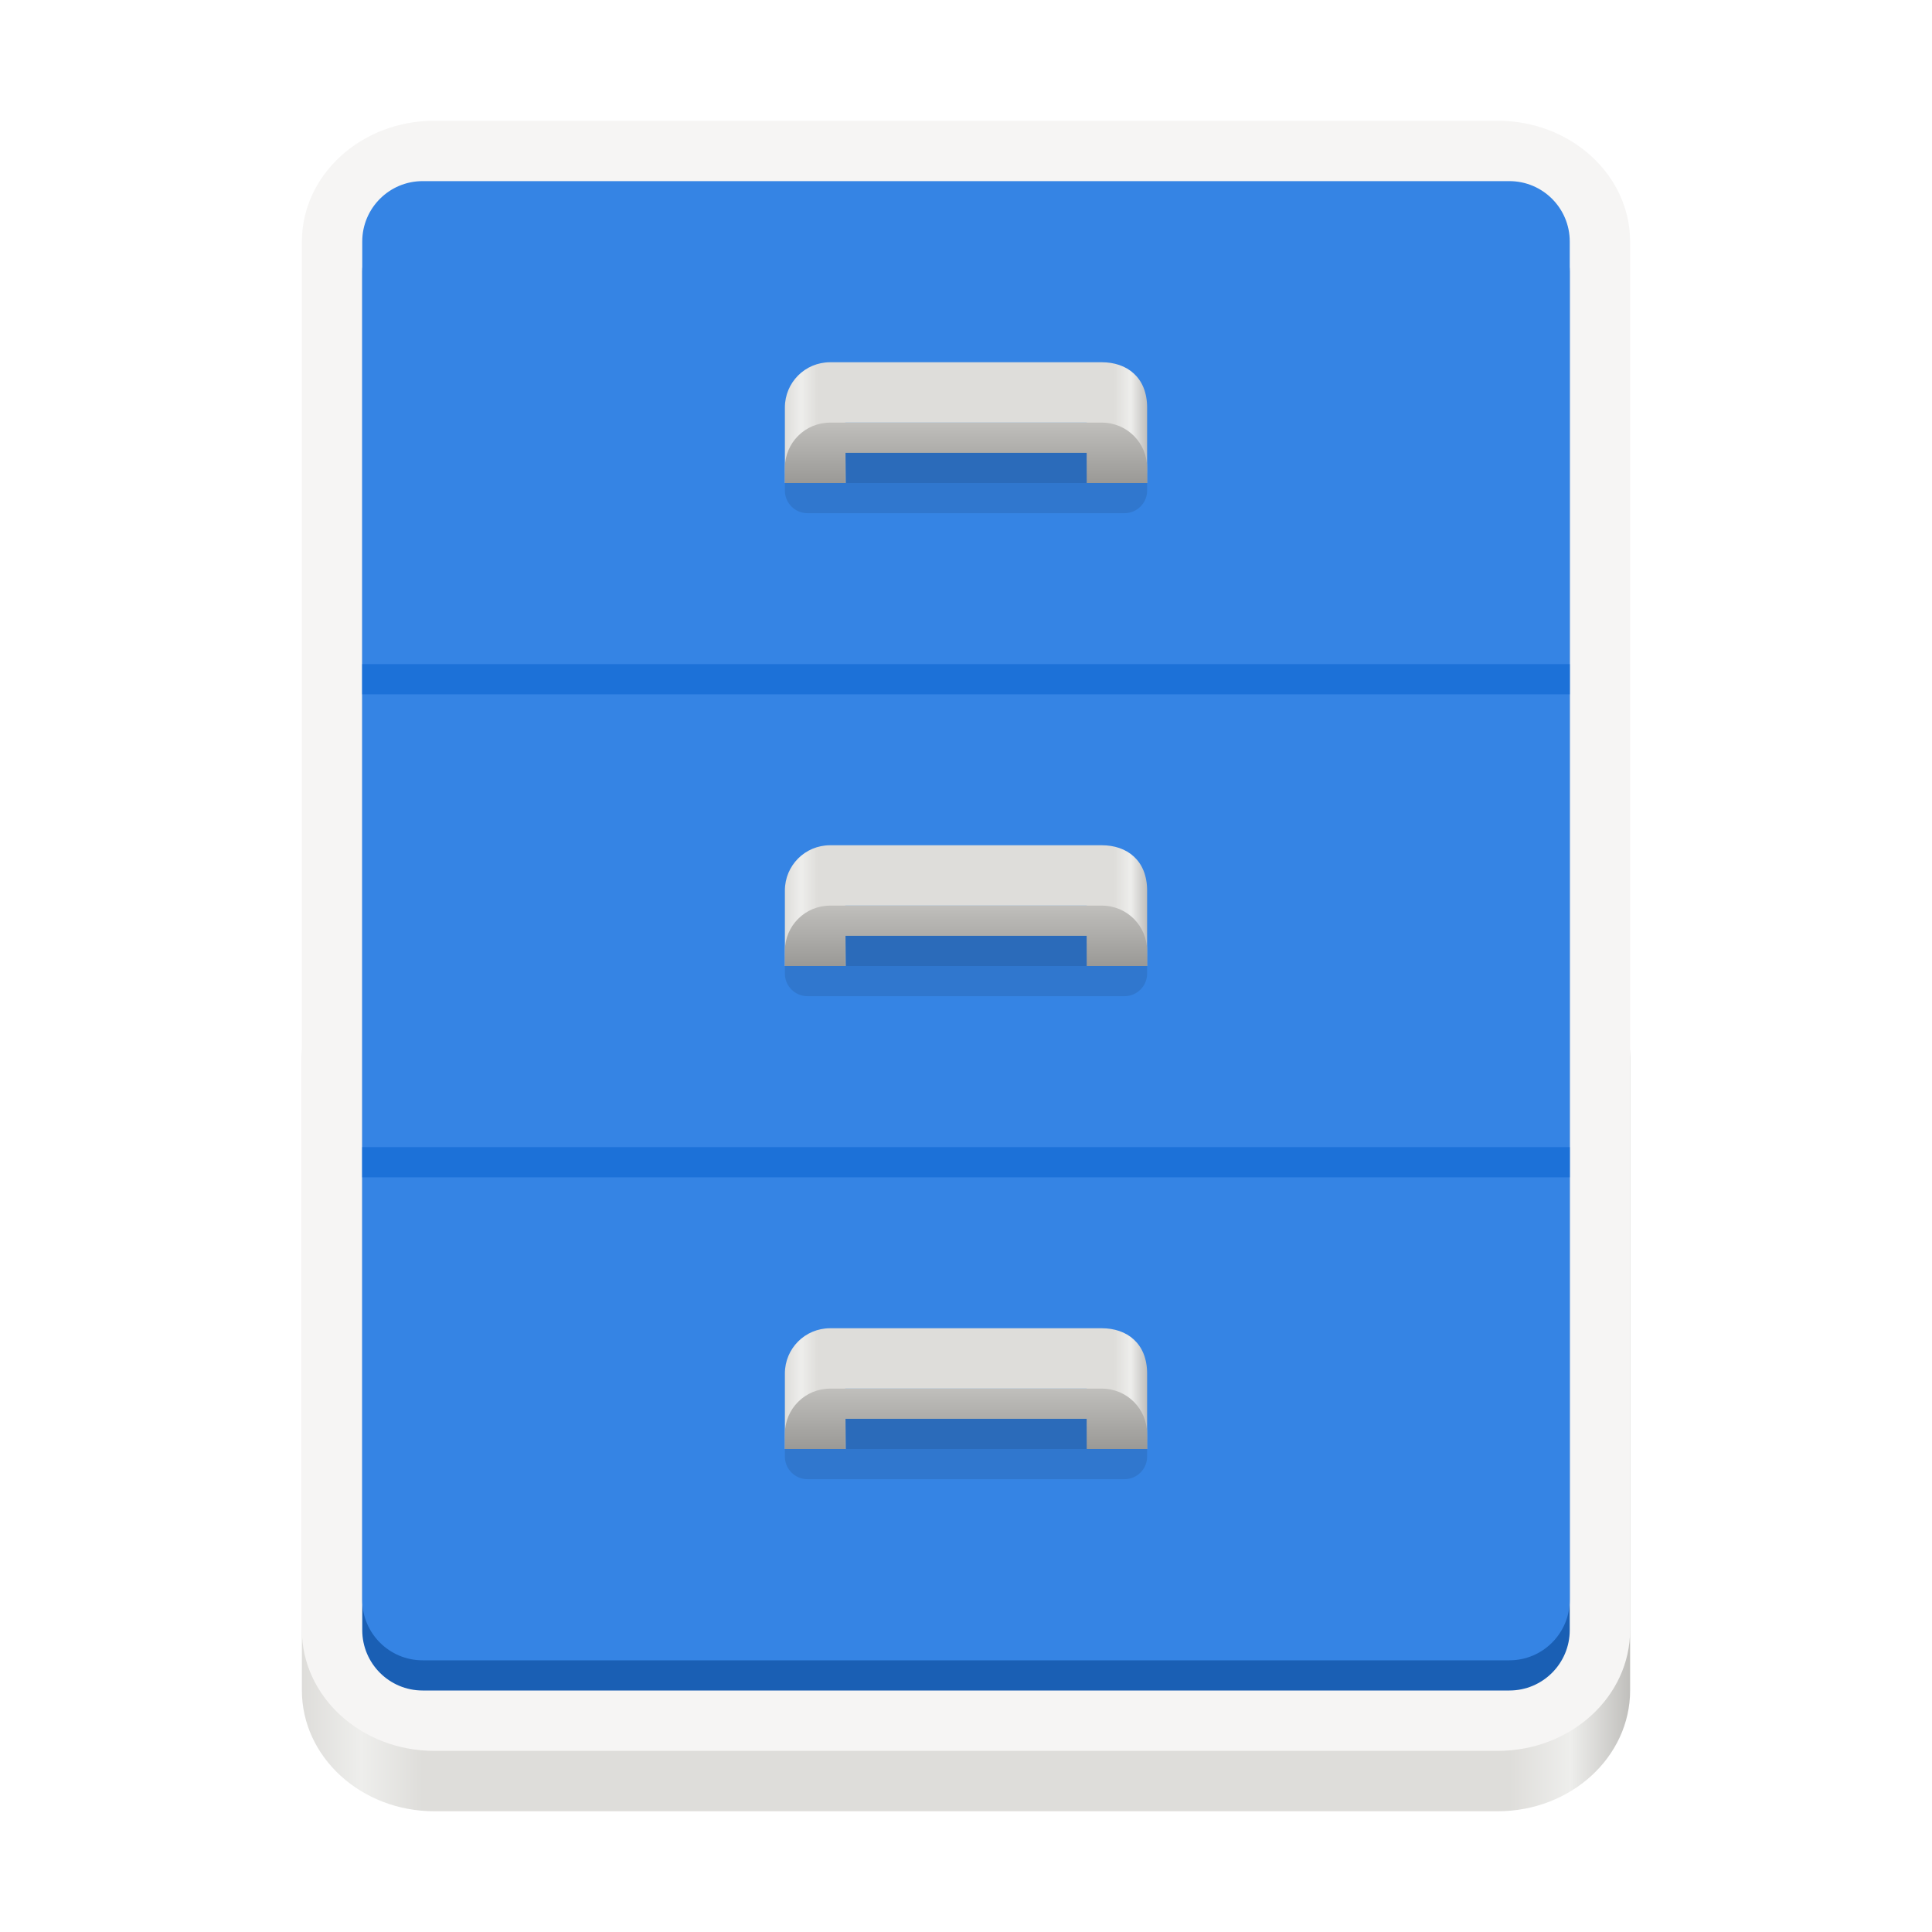
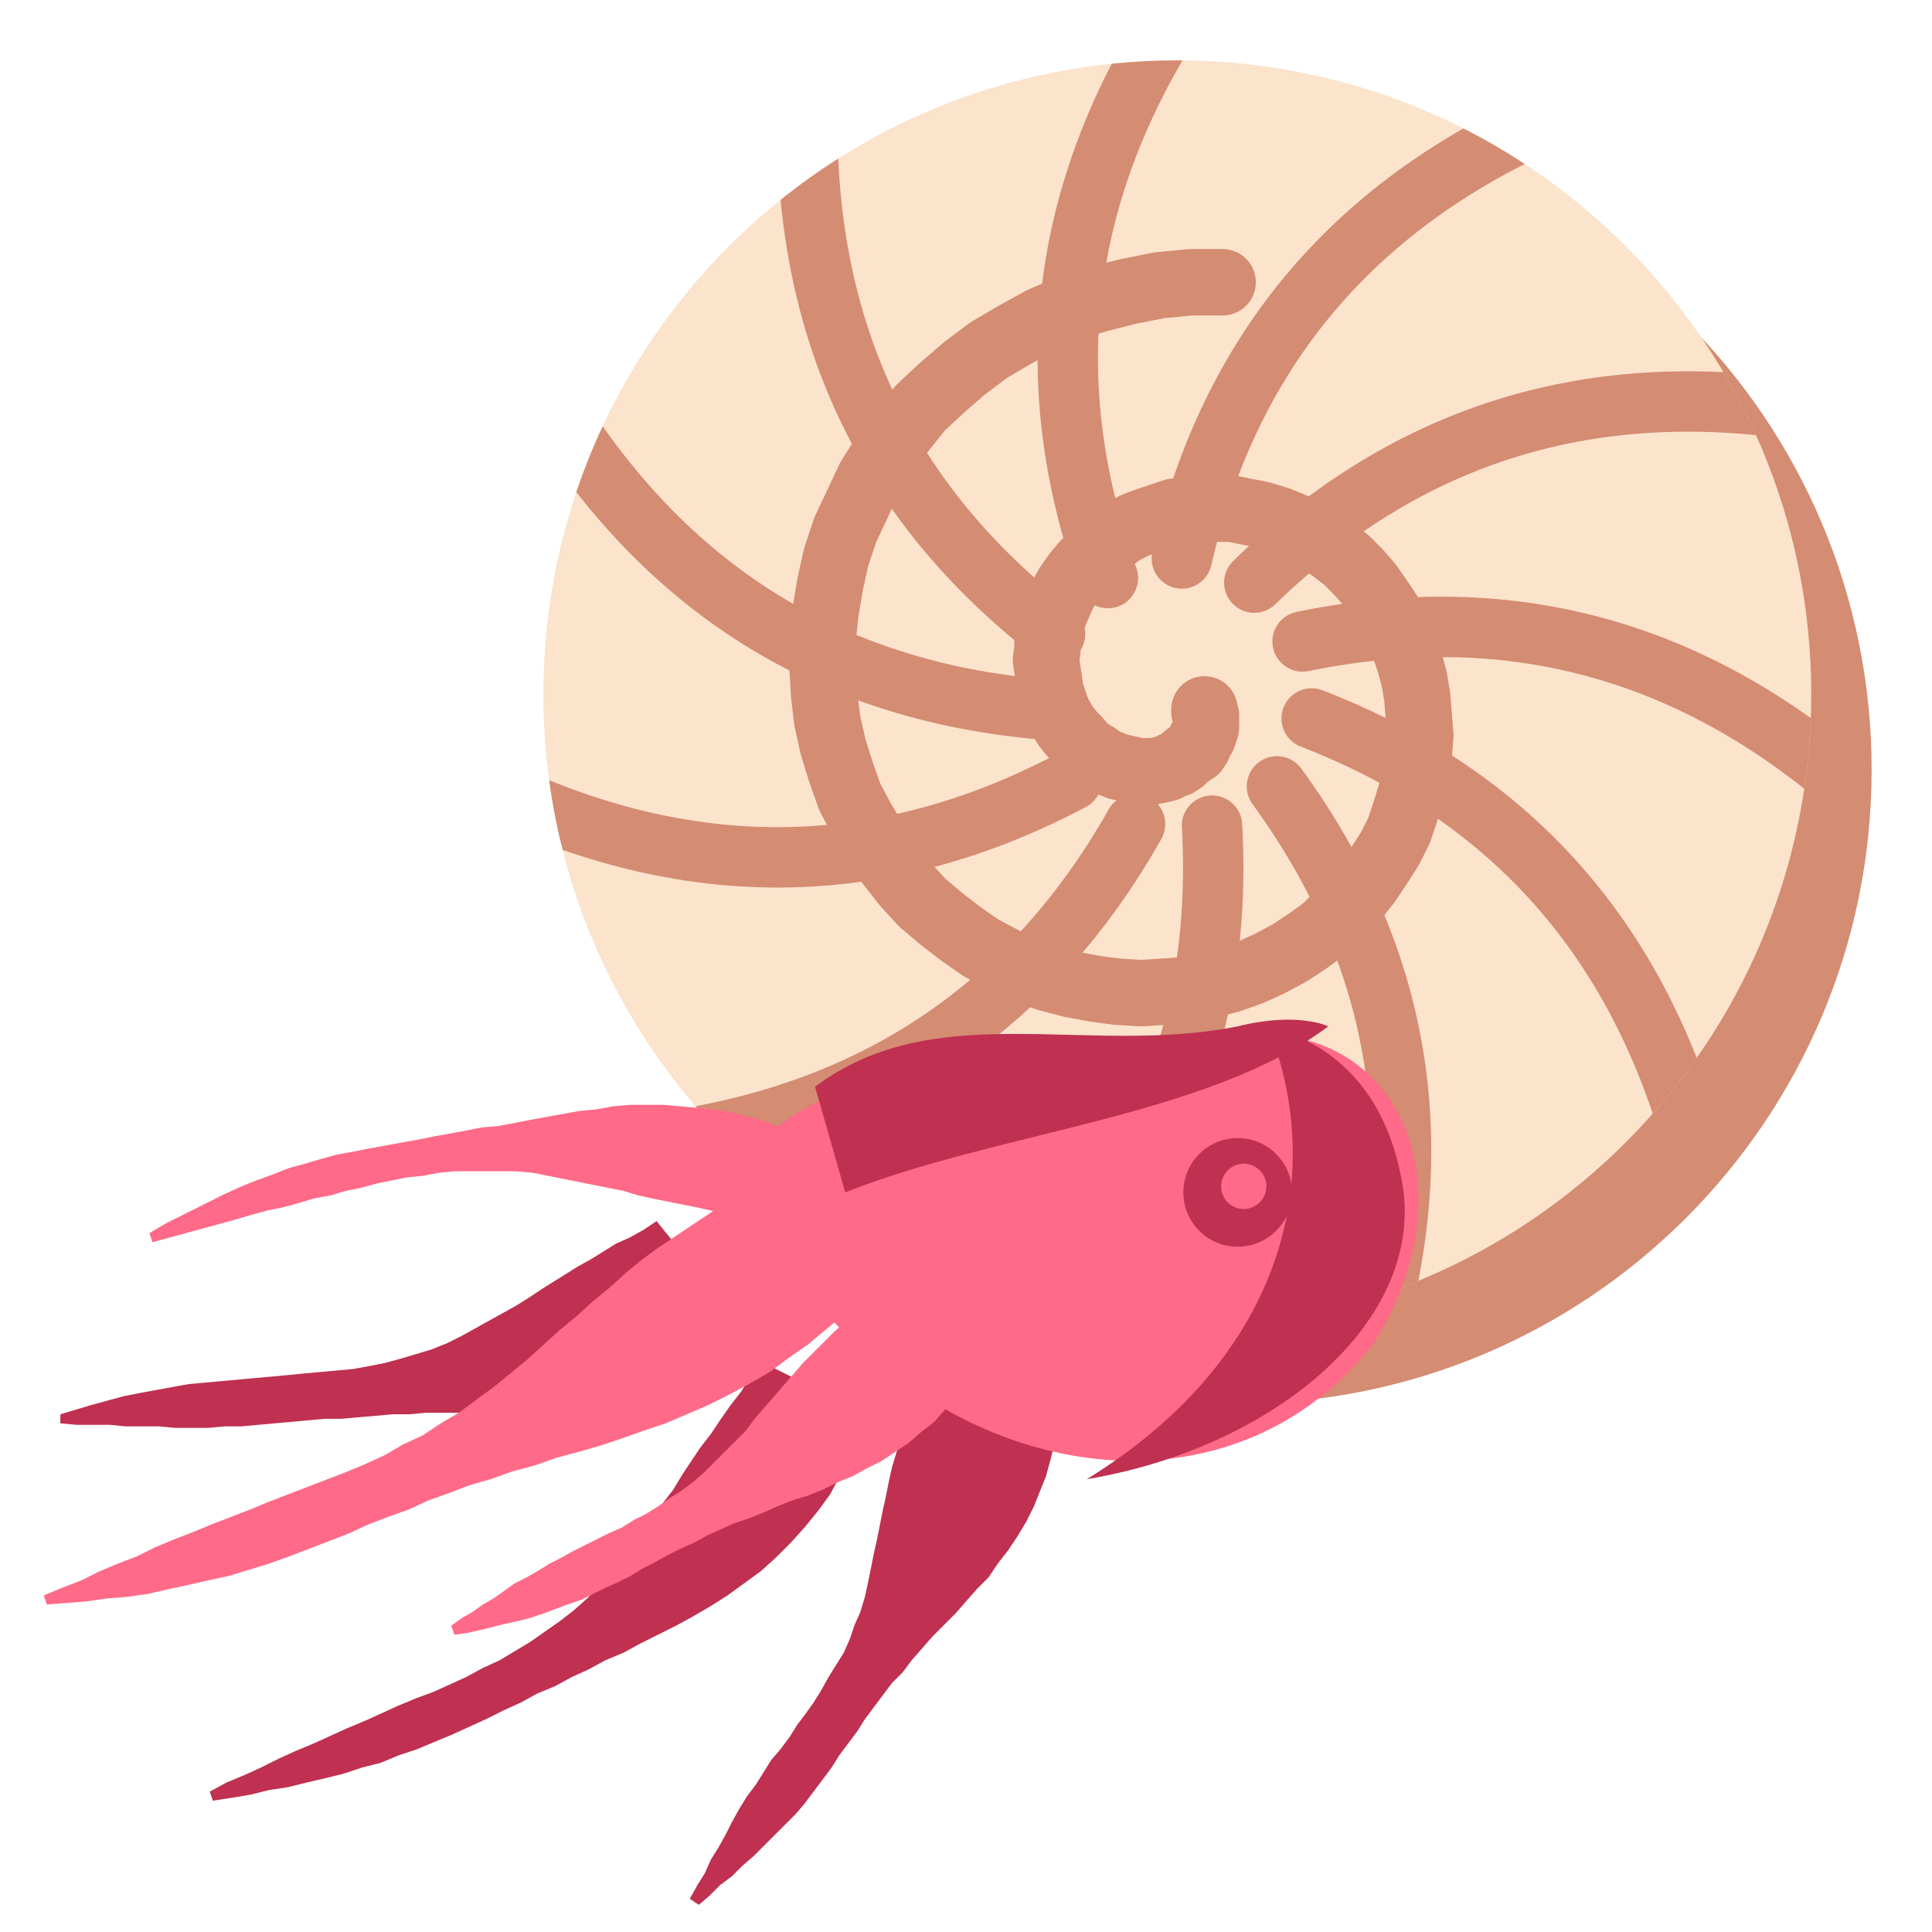
- <svg xmlns="http://www.w3.org/2000/svg" xmlns:xlink="http://www.w3.org/1999/xlink" viewBox="0 0 128 128" style="display:inline;enable-background:new" version="1.0" id="svg11300" height="128" width="128">
-   <defs id="defs3">
-     <linearGradient id="linearGradient1245">
-       <stop id="stop1241" offset="0" style="stop-color:#9a9996;stop-opacity:1" />
-       <stop id="stop1243" offset="1" style="stop-color:#c0bfbc;stop-opacity:1" />
-     </linearGradient>
-     <linearGradient id="linearGradient1697">
-       <stop style="stop-color:#deddda;stop-opacity:1" offset="0" id="stop1685" />
-       <stop id="stop1687" offset="0.045" style="stop-color:#eeeeec;stop-opacity:1" />
-       <stop style="stop-color:#deddda;stop-opacity:1" offset="0.091" id="stop1689" />
-       <stop id="stop1691" offset="0.909" style="stop-color:#deddda;stop-opacity:1" />
-       <stop style="stop-color:#eeeeec;stop-opacity:1" offset="0.955" id="stop1693" />
-       <stop style="stop-color:#c0bfbc;stop-opacity:1" offset="1" id="stop1695" />
-     </linearGradient>
-     <linearGradient gradientUnits="userSpaceOnUse" y2="238" x2="108" y1="238" x1="20" id="linearGradient1049" xlink:href="#linearGradient1697" />
-     <linearGradient y2="238" x2="74" y1="238" x1="50" gradientTransform="translate(2,-22)" gradientUnits="userSpaceOnUse" id="linearGradient1185" xlink:href="#linearGradient1697" />
-     <linearGradient y2="200" x2="65" y1="204" x1="65" gradientUnits="userSpaceOnUse" id="linearGradient1348" xlink:href="#linearGradient1245" />
+ <svg xmlns="http://www.w3.org/2000/svg" viewBox="0 0 128 128" width="128" height="128">
+   <defs>
+     <clipPath id="shell-clip">
+       <circle cx="78" cy="46" r="42" />
+     </clipPath>
  </defs>
-   <g transform="translate(0,-172)" style="display:inline" id="layer1">
-     <g style="display:inline" id="layer9">
-       <g transform="matrix(0.25,0,0,-0.25,-6,217)" id="g15447-1" />
-       <g id="g1207">
-         <rect ry="8.018" rx="8.773" y="234" x="20" height="58" width="88" id="rect1041" style="opacity:1;vector-effect:none;fill:url(#linearGradient1049);fill-opacity:1;stroke:none;stroke-width:0.012px;stroke-linecap:butt;stroke-linejoin:miter;stroke-miterlimit:4;stroke-dasharray:none;stroke-dashoffset:0;stroke-opacity:1;marker:none;marker-start:none;marker-mid:none;marker-end:none;paint-order:normal" />
-         <rect style="opacity:1;vector-effect:none;fill:#f6f5f4;fill-opacity:1;stroke:none;stroke-width:0.012px;stroke-linecap:butt;stroke-linejoin:miter;stroke-miterlimit:4;stroke-dasharray:none;stroke-dashoffset:0;stroke-opacity:1;marker:none;marker-start:none;marker-mid:none;marker-end:none;paint-order:normal" id="rect15435-6" width="88" height="108" x="20" y="180" rx="8.773" ry="8.018" />
-         <rect ry="4.002" rx="4" y="186" x="24" height="98" width="80" id="rect1167" style="display:inline;opacity:1;vector-effect:none;fill:#1a5fb4;fill-opacity:1;stroke:none;stroke-width:0.012px;stroke-linecap:butt;stroke-linejoin:miter;stroke-miterlimit:4;stroke-dasharray:none;stroke-dashoffset:0;stroke-opacity:1;marker:none;marker-start:none;marker-mid:none;marker-end:none;paint-order:normal;enable-background:new" />
-         <rect style="display:inline;opacity:1;vector-effect:none;fill:#3584e4;fill-opacity:1;stroke:none;stroke-width:0.012px;stroke-linecap:butt;stroke-linejoin:miter;stroke-miterlimit:4;stroke-dasharray:none;stroke-dashoffset:0;stroke-opacity:1;marker:none;marker-start:none;marker-mid:none;marker-end:none;paint-order:normal;enable-background:new" id="rect15441-8" width="80" height="98" x="24" y="184" rx="4" ry="4.002" />
-         <rect style="display:inline;opacity:1;vector-effect:none;fill:#1c71d8;fill-opacity:1;stroke:none;stroke-width:0.012px;stroke-linecap:butt;stroke-linejoin:miter;stroke-miterlimit:4;stroke-dasharray:none;stroke-dashoffset:0;stroke-opacity:1;marker:none;marker-start:none;marker-mid:none;marker-end:none;paint-order:normal;enable-background:new" id="rect15443-6" width="80" height="2" x="24" y="216" rx="0" ry="0" />
-         <rect style="display:inline;opacity:1;vector-effect:none;fill:#1c71d8;fill-opacity:1;stroke:none;stroke-width:0.012px;stroke-linecap:butt;stroke-linejoin:miter;stroke-miterlimit:4;stroke-dasharray:none;stroke-dashoffset:0;stroke-opacity:1;marker:none;marker-start:none;marker-mid:none;marker-end:none;paint-order:normal;enable-background:new" id="rect15461-2" width="80" height="2" x="24" y="248" rx="0" ry="0" />
-         <g id="g1088">
-           <path id="path26035" d="m 55,196 h 18 c 1.662,0 3,1 3,3 v 5 H 72.031 L 72,200 H 56 l 0.031,4 H 52 v -5 c 0,-1.662 1.338,-3 3,-3 z" style="opacity:1;vector-effect:none;fill:url(#linearGradient1185);fill-opacity:1;stroke:none;stroke-width:0.012px;stroke-linecap:butt;stroke-linejoin:miter;stroke-miterlimit:4;stroke-dasharray:none;stroke-dashoffset:0;stroke-opacity:1;marker:none;marker-start:none;marker-mid:none;marker-end:none;paint-order:normal" />
-           <rect style="opacity:0.1;fill:#000000;fill-opacity:1;stroke:none;stroke-width:4;stroke-linecap:butt;stroke-linejoin:miter;stroke-miterlimit:4;stroke-dasharray:none;stroke-dashoffset:0;stroke-opacity:1" id="rect1059" width="24" height="4" x="52" y="202" ry="1.5" />
-           <path style="opacity:1;fill:url(#linearGradient1348);fill-opacity:1;stroke:none;stroke-width:4;stroke-linecap:butt;stroke-linejoin:miter;stroke-miterlimit:4;stroke-dasharray:none;stroke-dashoffset:0;stroke-opacity:1" d="m 55,200 c -1.662,0 -3,1.338 -3,3 v 1 h 4 v -2 h 16 v 2 h 4 v -1 c 0,-1.662 -1.338,-3 -3,-3 z" id="rect1061" />
-           <rect y="202" x="56" height="2" width="16" id="rect1189" style="opacity:0.1;fill:#000000;fill-opacity:1;stroke:none;stroke-width:4;stroke-linecap:butt;stroke-linejoin:miter;stroke-miterlimit:4;stroke-dasharray:none;stroke-dashoffset:0;stroke-opacity:1" />
-         </g>
-         <use x="0" y="0" xlink:href="#g1088" id="use1090" transform="translate(0,32)" width="100%" height="100%" />
-         <use height="100%" width="100%" transform="translate(0,64)" id="use1092" xlink:href="#g1088" y="0" x="0" />
-       </g>
-     </g>
+   <path d="M43.5,80.9 L42.6,81.5 L41.7,82.0 L40.8,82.4 L40.0,82.9 L39.2,83.4 L38.3,83.9 L37.5,84.4 L36.7,84.9 L35.9,85.4 L35.0,86.0 L34.2,86.5 L33.3,87.0 L32.4,87.5 L31.5,88.0 L30.6,88.5 L29.6,89.0 L28.6,89.4 L27.6,89.7 L26.6,90.0 L25.5,90.3 L24.5,90.5 L23.4,90.7 L22.3,90.8 L21.2,90.9 L20.1,91.0 L19.1,91.1 L18.0,91.2 L16.9,91.3 L15.8,91.4 L14.7,91.5 L13.6,91.6 L12.5,91.7 L11.4,91.9 L10.3,92.1 L9.2,92.3 L8.2,92.5 L7.1,92.8 L6.0,93.1 L5.0,93.4 L4.0,93.7 L4.0,94.3 L5.1,94.4 L6.2,94.4 L7.3,94.4 L8.3,94.5 L9.4,94.5 L10.5,94.5 L11.6,94.6 L12.7,94.6 L13.8,94.6 L14.9,94.5 L16.0,94.5 L17.1,94.4 L18.2,94.3 L19.3,94.2 L20.4,94.1 L21.5,94.0 L22.6,94.0 L23.7,93.9 L24.9,93.8 L26.0,93.7 L27.1,93.7 L28.2,93.6 L29.4,93.6 L30.5,93.6 L31.7,93.5 L32.9,93.5 L34.1,93.4 L35.3,93.4 L36.4,93.2 L37.6,93.0 L38.8,92.8 L40.0,92.5 L41.2,92.1 L42.4,91.6 L43.5,91.0 L44.6,90.4 L45.6,89.7 L46.6,88.9 L47.6,88.0 L48.5,87.1Z" fill="#c03050" />
+   <path d="M50.4,90.2 L49.7,91.2 L49.1,92.2 L48.4,93.1 L47.7,94.1 L47.1,95.0 L46.4,95.9 L45.8,96.8 L45.2,97.7 L44.6,98.7 L43.9,99.6 L43.3,100.5 L42.6,101.5 L42.0,102.4 L41.2,103.3 L40.5,104.2 L39.7,105.1 L38.9,105.9 L38.0,106.7 L37.1,107.4 L36.1,108.1 L35.1,108.8 L34.1,109.4 L33.1,110.0 L32.0,110.5 L30.9,111.1 L29.8,111.6 L28.7,112.1 L27.6,112.5 L26.4,113.0 L25.3,113.5 L24.2,114.0 L23.0,114.5 L21.9,115.0 L20.8,115.5 L19.6,116.0 L18.5,116.5 L17.3,117.1 L16.2,117.6 L15.0,118.1 L13.9,118.7 L14.1,119.3 L15.4,119.1 L16.6,118.9 L17.8,118.6 L19.1,118.4 L20.3,118.1 L21.6,117.8 L22.8,117.5 L24.0,117.1 L25.2,116.8 L26.4,116.3 L27.6,115.9 L28.8,115.4 L30.0,114.9 L31.1,114.4 L32.2,113.9 L33.4,113.3 L34.5,112.8 L35.6,112.2 L36.8,111.7 L37.9,111.1 L39.0,110.6 L40.1,110.0 L41.3,109.5 L42.4,108.9 L43.6,108.3 L44.8,107.7 L45.9,107.1 L47.1,106.4 L48.2,105.7 L49.3,104.9 L50.4,104.1 L51.4,103.2 L52.4,102.2 L53.3,101.2 L54.2,100.1 L55.0,99.0 L55.7,97.7 L56.4,96.5 L57.0,95.2 L57.6,93.8Z" fill="#c03050" />
+   <path d="M61.7,90.7 L61.2,91.7 L60.8,92.6 L60.4,93.5 L60.0,94.4 L59.7,95.3 L59.4,96.2 L59.1,97.2 L58.9,98.1 L58.7,99.1 L58.5,100.0 L58.3,101.0 L58.1,102.0 L57.9,102.9 L57.7,103.9 L57.5,104.9 L57.3,105.8 L57.0,106.8 L56.6,107.7 L56.3,108.6 L55.9,109.5 L55.4,110.3 L54.9,111.1 L54.4,112.0 L53.9,112.8 L53.4,113.5 L52.8,114.3 L52.3,115.1 L51.7,115.9 L51.1,116.6 L50.6,117.4 L50.1,118.2 L49.5,119.0 L49.0,119.8 L48.5,120.7 L48.1,121.5 L47.6,122.4 L47.1,123.2 L46.7,124.1 L46.2,124.9 L45.7,125.8 L46.3,126.2 L47.0,125.6 L47.7,124.9 L48.5,124.3 L49.2,123.6 L49.9,123.0 L50.6,122.3 L51.3,121.6 L52.0,120.9 L52.7,120.2 L53.3,119.5 L53.9,118.7 L54.5,117.9 L55.1,117.1 L55.6,116.3 L56.2,115.5 L56.8,114.7 L57.3,113.9 L57.9,113.1 L58.5,112.3 L59.1,111.5 L59.8,110.8 L60.4,110.0 L61.1,109.2 L61.8,108.4 L62.5,107.7 L63.3,106.9 L64.0,106.1 L64.7,105.3 L65.5,104.5 L66.1,103.6 L66.8,102.7 L67.4,101.8 L68.0,100.8 L68.5,99.8 L68.9,98.8 L69.3,97.8 L69.6,96.7 L69.9,95.5 L70.1,94.4 L70.3,93.3Z" fill="#c03050" />
+   <circle cx="82" cy="51" r="42" fill="#d48c72" />
+   <circle cx="78" cy="46" r="42" fill="#fbe3cc" />
+   <g clip-path="url(#shell-clip)">
+     <path d="M86.9,47.6 Q106.8,55.3 112.4,76.5" stroke="#d48c72" stroke-width="4" stroke-linecap="round" fill="none" />
+     <path d="M84.6,52.1 Q97.2,69.4 90.5,90.3" stroke="#d48c72" stroke-width="4" stroke-linecap="round" fill="none" />
+     <path d="M80.3,54.7 Q81.5,76.0 64.6,90.0" stroke="#d48c72" stroke-width="4" stroke-linecap="round" fill="none" />
+     <path d="M75.2,54.6 Q64.7,73.2 42.9,75.8" stroke="#d48c72" stroke-width="4" stroke-linecap="round" fill="none" />
+     <path d="M71.0,51.7 Q52.1,61.7 32.4,52.1" stroke="#d48c72" stroke-width="4" stroke-linecap="round" fill="none" />
+     <path d="M69.1,47.0 Q47.8,45.2 36.4,26.5" stroke="#d48c72" stroke-width="4" stroke-linecap="round" fill="none" />
+     <path d="M69.9,42.0 Q53.0,29.0 53.5,7.0" stroke="#d48c72" stroke-width="4" stroke-linecap="round" fill="none" />
+     <path d="M73.4,38.3 Q66.2,18.2 78.5,0.0" stroke="#d48c72" stroke-width="4" stroke-linecap="round" fill="none" />
+     <path d="M78.3,37.0 Q83.1,16.2 103.3,7.6" stroke="#d48c72" stroke-width="4" stroke-linecap="round" fill="none" />
+     <path d="M83.1,38.6 Q98.4,23.7 120.0,27.3" stroke="#d48c72" stroke-width="4" stroke-linecap="round" fill="none" />
+     <path d="M86.3,42.5 Q107.2,38.2 123.5,53.0" stroke="#d48c72" stroke-width="4" stroke-linecap="round" fill="none" />
+     <path d="M79.8,47.0 L79.8,47.2 L79.9,47.4 L79.9,47.7 L79.9,48.0 L79.9,48.2 L79.8,48.5 L79.7,48.8 L79.5,49.1 L79.4,49.4 L79.2,49.7 L78.9,49.9 L78.6,50.1 L78.3,50.4 L78.0,50.6 L77.7,50.7 L77.3,50.9 L76.9,51.0 L76.4,51.1 L76.0,51.1 L75.5,51.1 L75.0,51.0 L74.6,50.9 L74.1,50.8 L73.6,50.6 L73.1,50.4 L72.7,50.1 L72.2,49.8 L71.8,49.5 L71.4,49.0 L71.0,48.6 L70.6,48.1 L70.3,47.6 L70.0,47.0 L69.8,46.4 L69.6,45.8 L69.5,45.1 L69.4,44.4 L69.3,43.7 L69.4,43.0 L69.4,42.3 L69.6,41.6 L69.8,40.8 L70.1,40.1 L70.4,39.4 L70.8,38.7 L71.3,38.0 L71.8,37.4 L72.4,36.8 L73.0,36.2 L73.7,35.7 L74.4,35.2 L75.2,34.8 L76.0,34.5 L76.9,34.2 L77.8,33.9 L78.7,33.8 L79.7,33.7 L80.7,33.7 L81.6,33.7 L82.6,33.9 L83.6,34.1 L84.6,34.4 L85.6,34.8 L86.5,35.3 L87.4,35.8 L88.3,36.4 L89.2,37.1 L90.0,37.9 L90.7,38.7 L91.4,39.7 L92.0,40.6 L92.6,41.7 L93.0,42.7 L93.4,43.9 L93.7,45.0 L93.9,46.2 L94.0,47.5 L94.1,48.7 L94.0,50.0 L93.8,51.2 L93.5,52.5 L93.1,53.8 L92.7,55.0 L92.1,56.2 L91.4,57.3 L90.6,58.5 L89.8,59.5 L88.8,60.5 L87.8,61.5 L86.7,62.3 L85.5,63.1 L84.2,63.8 L82.9,64.4 L81.5,64.9 L80.0,65.3 L78.6,65.6 L77.1,65.7 L75.6,65.8 L74.0,65.7 L72.5,65.5 L70.9,65.2 L69.4,64.8 L67.9,64.3 L66.5,63.6 L65.0,62.8 L63.7,61.9 L62.4,60.9 L61.1,59.8 L60.0,58.6 L58.9,57.2 L58.0,55.8 L57.1,54.3 L56.3,52.8 L55.7,51.1 L55.2,49.5 L54.8,47.7 L54.6,46.0 L54.5,44.2 L54.5,42.3 L54.7,40.5 L55.0,38.7 L55.4,36.9 L56.0,35.1 L56.8,33.4 L57.6,31.7 L58.6,30.1 L59.8,28.5 L61.0,27.0 L62.4,25.7 L63.9,24.4 L65.5,23.2 L67.2,22.2 L69.0,21.2 L70.9,20.4 L72.8,19.8 L74.8,19.3 L76.8,18.9 L78.9,18.7 L81.0,18.7" fill="none" stroke="#d48c72" stroke-width="4.4" stroke-linecap="round" stroke-linejoin="round" />
  </g>
+   <path d="M51.0,78.0 L49.7,78.7 L48.5,79.5 L47.3,80.2 L46.1,81.0 L44.9,81.8 L43.7,82.6 L42.6,83.4 L41.5,84.3 L40.4,85.3 L39.3,86.2 L38.2,87.2 L37.1,88.1 L36.0,89.1 L34.9,90.1 L33.8,91.0 L32.7,91.9 L31.6,92.7 L30.4,93.6 L29.2,94.3 L28.0,95.1 L26.7,95.7 L25.5,96.4 L24.2,97.0 L23.0,97.5 L21.7,98.0 L20.4,98.5 L19.1,99.0 L17.8,99.5 L16.6,100.0 L15.3,100.5 L14.0,101.0 L12.8,101.5 L11.5,102.0 L10.3,102.5 L9.1,103.1 L7.8,103.6 L6.6,104.1 L5.4,104.7 L4.1,105.2 L2.9,105.7 L3.1,106.3 L4.4,106.2 L5.7,106.1 L7.1,105.9 L8.4,105.8 L9.8,105.6 L11.1,105.3 L12.5,105.0 L13.8,104.7 L15.2,104.4 L16.5,104.0 L17.8,103.6 L19.2,103.1 L20.5,102.6 L21.8,102.1 L23.1,101.6 L24.4,101.0 L25.7,100.5 L27.1,100.0 L28.4,99.4 L29.8,98.9 L31.1,98.4 L32.5,98.0 L33.9,97.5 L35.4,97.1 L36.8,96.6 L38.3,96.2 L39.7,95.8 L41.2,95.3 L42.6,94.8 L44.1,94.3 L45.5,93.7 L46.9,93.1 L48.3,92.4 L49.6,91.7 L51.0,90.9 L52.2,90.0 L53.5,89.1 L54.7,88.1 L55.9,87.1 L57.0,86.0Z" fill="#ff6a88" />
+   <path d="M52.8,75.1 L51.7,74.7 L50.7,74.3 L49.6,74.0 L48.5,73.7 L47.3,73.5 L46.2,73.4 L45.1,73.3 L44.0,73.2 L42.8,73.2 L41.7,73.2 L40.6,73.3 L39.5,73.5 L38.4,73.6 L37.3,73.8 L36.2,74.0 L35.1,74.2 L34.1,74.4 L33.0,74.6 L31.9,74.7 L30.9,74.9 L29.8,75.1 L28.7,75.3 L27.7,75.5 L26.6,75.7 L25.5,75.9 L24.4,76.1 L23.4,76.3 L22.3,76.5 L21.2,76.8 L20.2,77.1 L19.1,77.4 L18.1,77.8 L17.0,78.2 L16.0,78.6 L14.9,79.1 L13.9,79.6 L12.9,80.1 L11.9,80.6 L10.9,81.1 L9.9,81.7 L10.1,82.3 L11.2,82.0 L12.3,81.7 L13.4,81.4 L14.5,81.1 L15.6,80.8 L16.6,80.5 L17.7,80.2 L18.7,80.0 L19.8,79.7 L20.8,79.4 L21.9,79.2 L22.9,78.9 L23.9,78.7 L25.0,78.4 L26.0,78.2 L27.0,78.0 L28.0,77.9 L29.1,77.7 L30.1,77.6 L31.1,77.6 L32.2,77.6 L33.2,77.6 L34.2,77.6 L35.3,77.7 L36.3,77.9 L37.3,78.1 L38.3,78.3 L39.3,78.5 L40.3,78.7 L41.3,78.9 L42.3,79.2 L43.2,79.4 L44.2,79.6 L45.2,79.8 L46.2,80.0 L47.1,80.2 L48.1,80.4 L49.1,80.5 L50.2,80.7 L51.2,80.9Z" fill="#ff6a88" />
+   <path d="M59.2,85.2 L58.4,85.8 L57.6,86.4 L56.8,87.0 L56.0,87.6 L55.3,88.2 L54.6,88.9 L53.9,89.6 L53.2,90.3 L52.6,91.0 L51.9,91.8 L51.3,92.5 L50.6,93.3 L50.0,94.0 L49.4,94.8 L48.7,95.5 L48.0,96.2 L47.3,96.9 L46.6,97.6 L45.9,98.2 L45.1,98.8 L44.3,99.3 L43.6,99.8 L42.8,100.3 L42.0,100.7 L41.2,101.2 L40.3,101.6 L39.5,102.0 L38.7,102.4 L37.9,102.8 L37.2,103.2 L36.4,103.6 L35.6,104.1 L34.9,104.5 L34.1,104.9 L33.4,105.4 L32.7,105.9 L32.0,106.3 L31.3,106.8 L30.6,107.2 L29.9,107.7 L30.1,108.3 L30.9,108.2 L31.8,108.0 L32.6,107.8 L33.4,107.6 L34.3,107.4 L35.1,107.2 L36.0,106.9 L36.8,106.6 L37.6,106.3 L38.5,106.0 L39.3,105.6 L40.1,105.2 L41.0,104.8 L41.8,104.4 L42.6,103.9 L43.4,103.5 L44.3,103.0 L45.1,102.6 L46.0,102.2 L46.9,101.7 L47.8,101.3 L48.7,100.9 L49.6,100.6 L50.6,100.2 L51.5,99.8 L52.5,99.4 L53.5,99.1 L54.5,98.7 L55.5,98.2 L56.5,97.8 L57.4,97.3 L58.4,96.8 L59.3,96.2 L60.2,95.6 L61.0,94.9 L61.9,94.2 L62.6,93.4 L63.4,92.6 L64.1,91.7 L64.8,90.8Z" fill="#ff6a88" />
+   <path d="M50,76 C58,68 70,72 80,69 C92,66 98,78 91,89 C84,98 72,99 62,93 C55,89 50,82 50,76Z" fill="#ff6a88" />
+   <path d="M72,98 C84,96 94,88 93,79 C92,72 88,69 84,68 C88,78 85,90 72,98Z" fill="#c03050" />
+   <path d="M54,72 C62,66 72,70 82,68 C86,67 88,68 88,68 C80,74 66,75 56,79Z" fill="#c03050" />
+   <circle cx="82" cy="79" r="3.6" fill="#c03050" />
+   <circle cx="82.4" cy="78.6" r="1.5" fill="#ff6a88" />
</svg>
